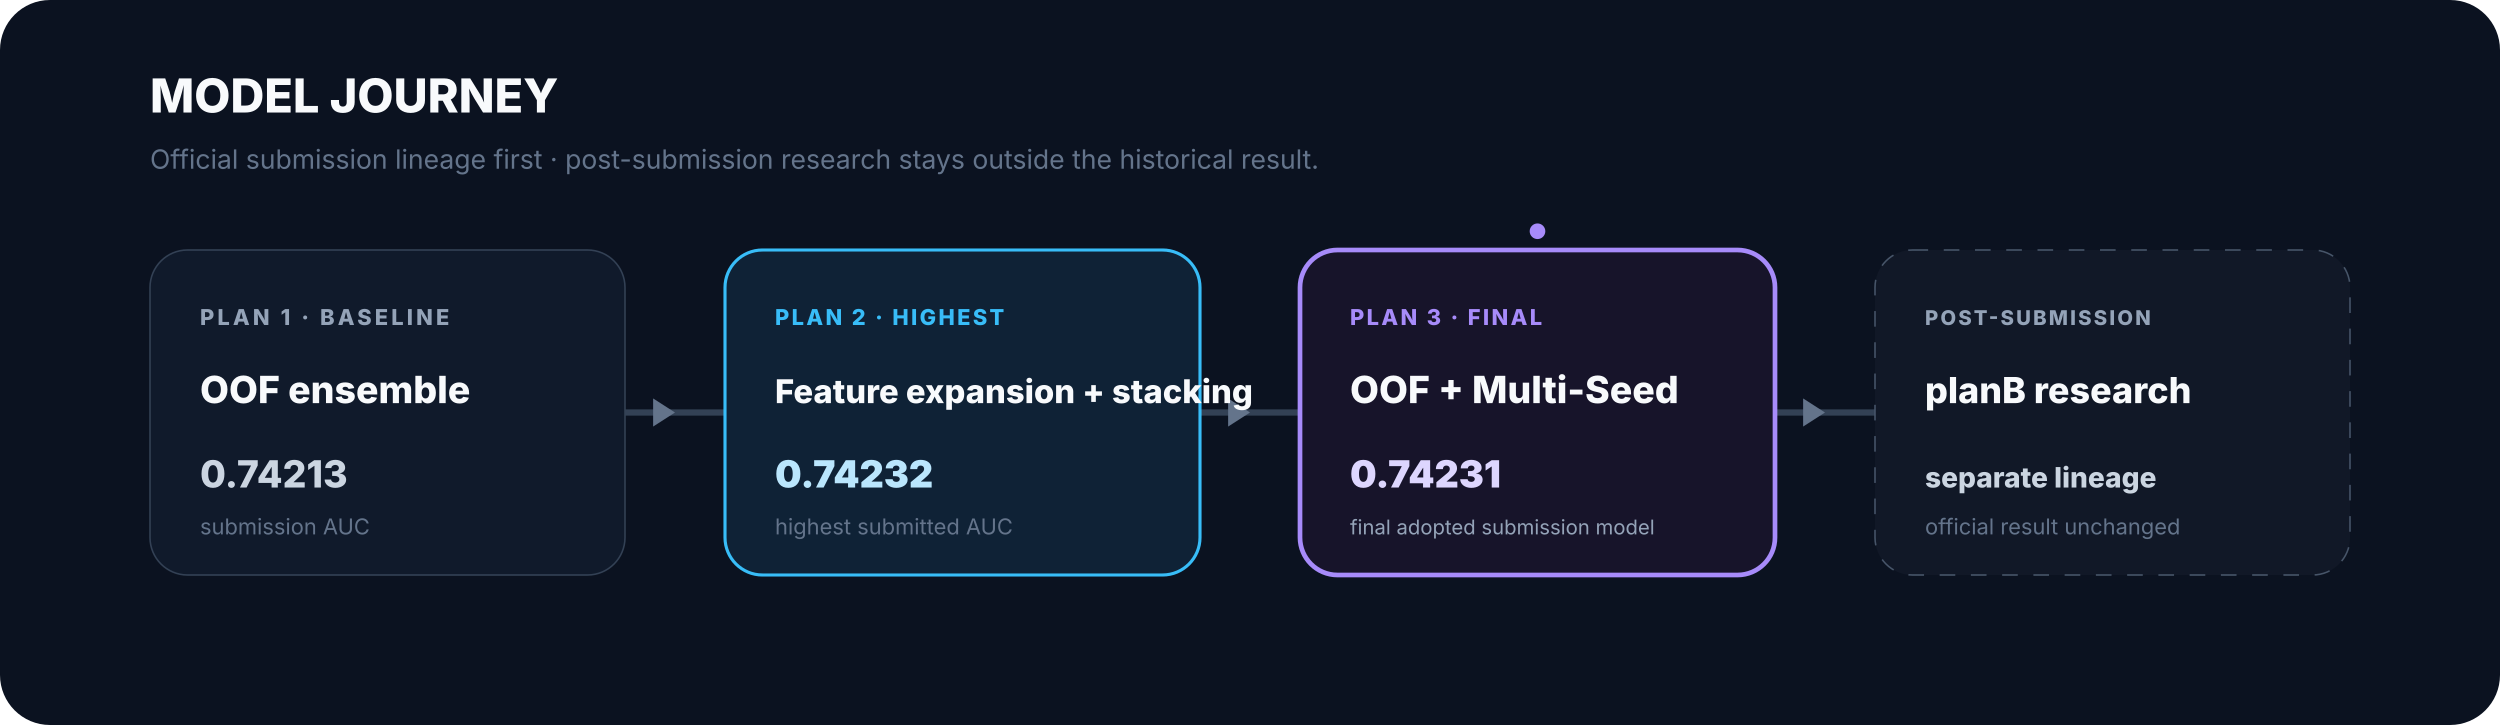
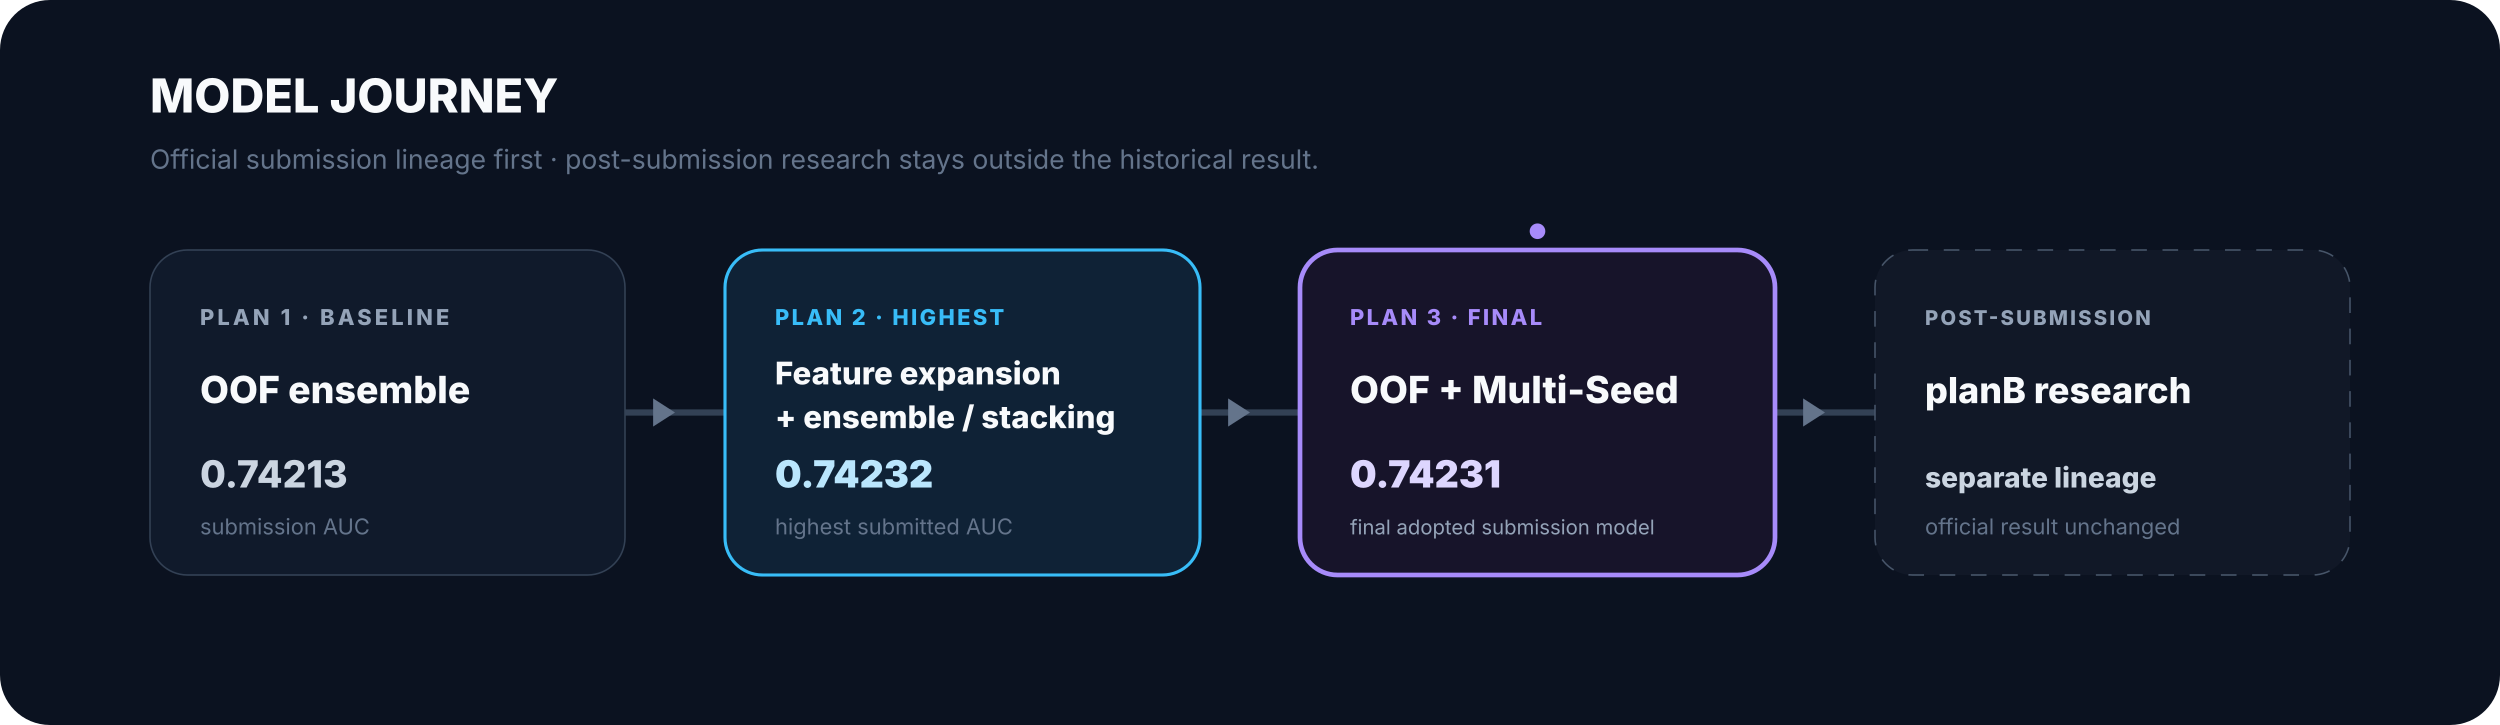
<svg xmlns="http://www.w3.org/2000/svg" width="1600" height="464" viewBox="0 0 1600 464" role="img" aria-labelledby="title desc">
  <rect width="1600" height="464" rx="32" fill="#0B1220" />
  <g font-family="system-ui, -apple-system, BlinkMacSystemFont, 'Segoe UI', sans-serif">
    <g data-title="true">
      <text x="96" y="72" fill="#F8FAFC" font-size="30" font-weight="830">
        <tspan>MODEL JOURNEY</tspan>
      </text>
    </g>
    <text x="96" y="108" fill="#64748B" font-size="17">
      <tspan>Official submission lineage first · post-submission research stays outside the historical result.</tspan>
    </text>
    <path d="M248 264 H1352" stroke="#334155" stroke-width="4" />
    <g fill="#64748B">
      <path d="M432 264 l-14 -9 v18z" />
      <path d="M800 264 l-14 -9 v18z" />
      <path d="M1168 264 l-14 -9 v18z" />
    </g>
    <g data-card-set="row" data-grid="16">
      <g data-card="plan1">
        <rect x="96" y="160" width="304" height="208" rx="24" fill="#101A2B" stroke="#334155" />
        <text data-role="label" x="128" y="208" fill="#94A3B8" font-size="14" font-weight="820" letter-spacing="2">
          <tspan>PLAN 1 · BASELINE</tspan>
        </text>
        <text data-role="primary" x="128" y="258" fill="#F8FAFC" font-size="24" font-weight="800">
          <tspan>OOF ensemble</tspan>
        </text>
        <text data-role="metric" x="128" y="312" fill="#CBD5E1" font-size="24" font-weight="840">
          <tspan>0.74213</tspan>
        </text>
        <text data-role="note" x="128" y="342" fill="#64748B" font-size="14">
          <tspan>submission AUC</tspan>
        </text>
      </g>
-       <g data-card="plan2">
+       <g data-card="plan2" data-template="multiline">
        <rect x="464" y="160" width="304" height="208" rx="24" fill="#0F2236" stroke="#38BDF8" stroke-width="2" />
        <text data-role="label" x="496" y="208" fill="#38BDF8" font-size="14" font-weight="820" letter-spacing="1.5">
          <tspan>PLAN 2 · HIGHEST</tspan>
        </text>
-         <text data-role="primary" x="496" y="258" fill="#F8FAFC" font-size="21" font-weight="800">
-           <tspan>Feature expansion + stacking</tspan>
+         <text data-role="primary" x="496" y="246" fill="#F8FAFC" font-size="20" font-weight="800">
+           <tspan x="496">Feature expansion</tspan>
+           <tspan x="496" dy="28">+ ensemble / stacking</tspan>
        </text>
        <text data-role="metric" x="496" y="312" fill="#BAE6FD" font-size="24" font-weight="850">
          <tspan>0.74232</tspan>
        </text>
        <text data-role="note" x="496" y="342" fill="#64748B" font-size="14">
          <tspan>highest submitted AUC</tspan>
        </text>
      </g>
      <g data-card="plan3">
        <rect x="832" y="160" width="304" height="208" rx="24" fill="#17142A" stroke="#A78BFA" stroke-width="3" />
        <text data-role="label" x="864" y="208" fill="#A78BFA" font-size="14" font-weight="820" letter-spacing="1.5">
          <tspan>PLAN 3 · FINAL</tspan>
        </text>
        <text data-role="primary" x="864" y="258" fill="#F8FAFC" font-size="24" font-weight="800">
          <tspan>OOF + Multi-Seed</tspan>
        </text>
        <text data-role="metric" x="864" y="312" fill="#DDD6FE" font-size="24" font-weight="850">
          <tspan>0.74231</tspan>
        </text>
        <text data-role="note" x="864" y="342" fill="#94A3B8" font-size="13">
          <tspan>final adopted submission model</tspan>
        </text>
      </g>
      <g data-card="post">
        <rect x="1200" y="160" width="304" height="208" rx="24" fill="#111827" stroke="#475569" stroke-dasharray="10 10" />
        <text data-role="label" x="1232" y="208" fill="#94A3B8" font-size="13" font-weight="820" letter-spacing="1.4">
          <tspan>POST-SUBMISSION</tspan>
        </text>
        <text data-role="primary" x="1232" y="258" fill="#F8FAFC" font-size="23" font-weight="800">
          <tspan>planB research</tspan>
        </text>
        <text data-role="metric" x="1232" y="312" fill="#CBD5E1" font-size="18" font-weight="800">
          <tspan>separate lineage</tspan>
        </text>
        <text data-role="note" x="1232" y="342" fill="#64748B" font-size="14">
          <tspan>official result unchanged</tspan>
        </text>
      </g>
    </g>
    <g data-motion-role="ambient">
      <circle cx="984" cy="148" r="5" fill="#A78BFA">
        <animate attributeName="opacity" values=".3;1;.3" dur="8.4s" repeatCount="indefinite" />
      </circle>
    </g>
  </g>
</svg>
